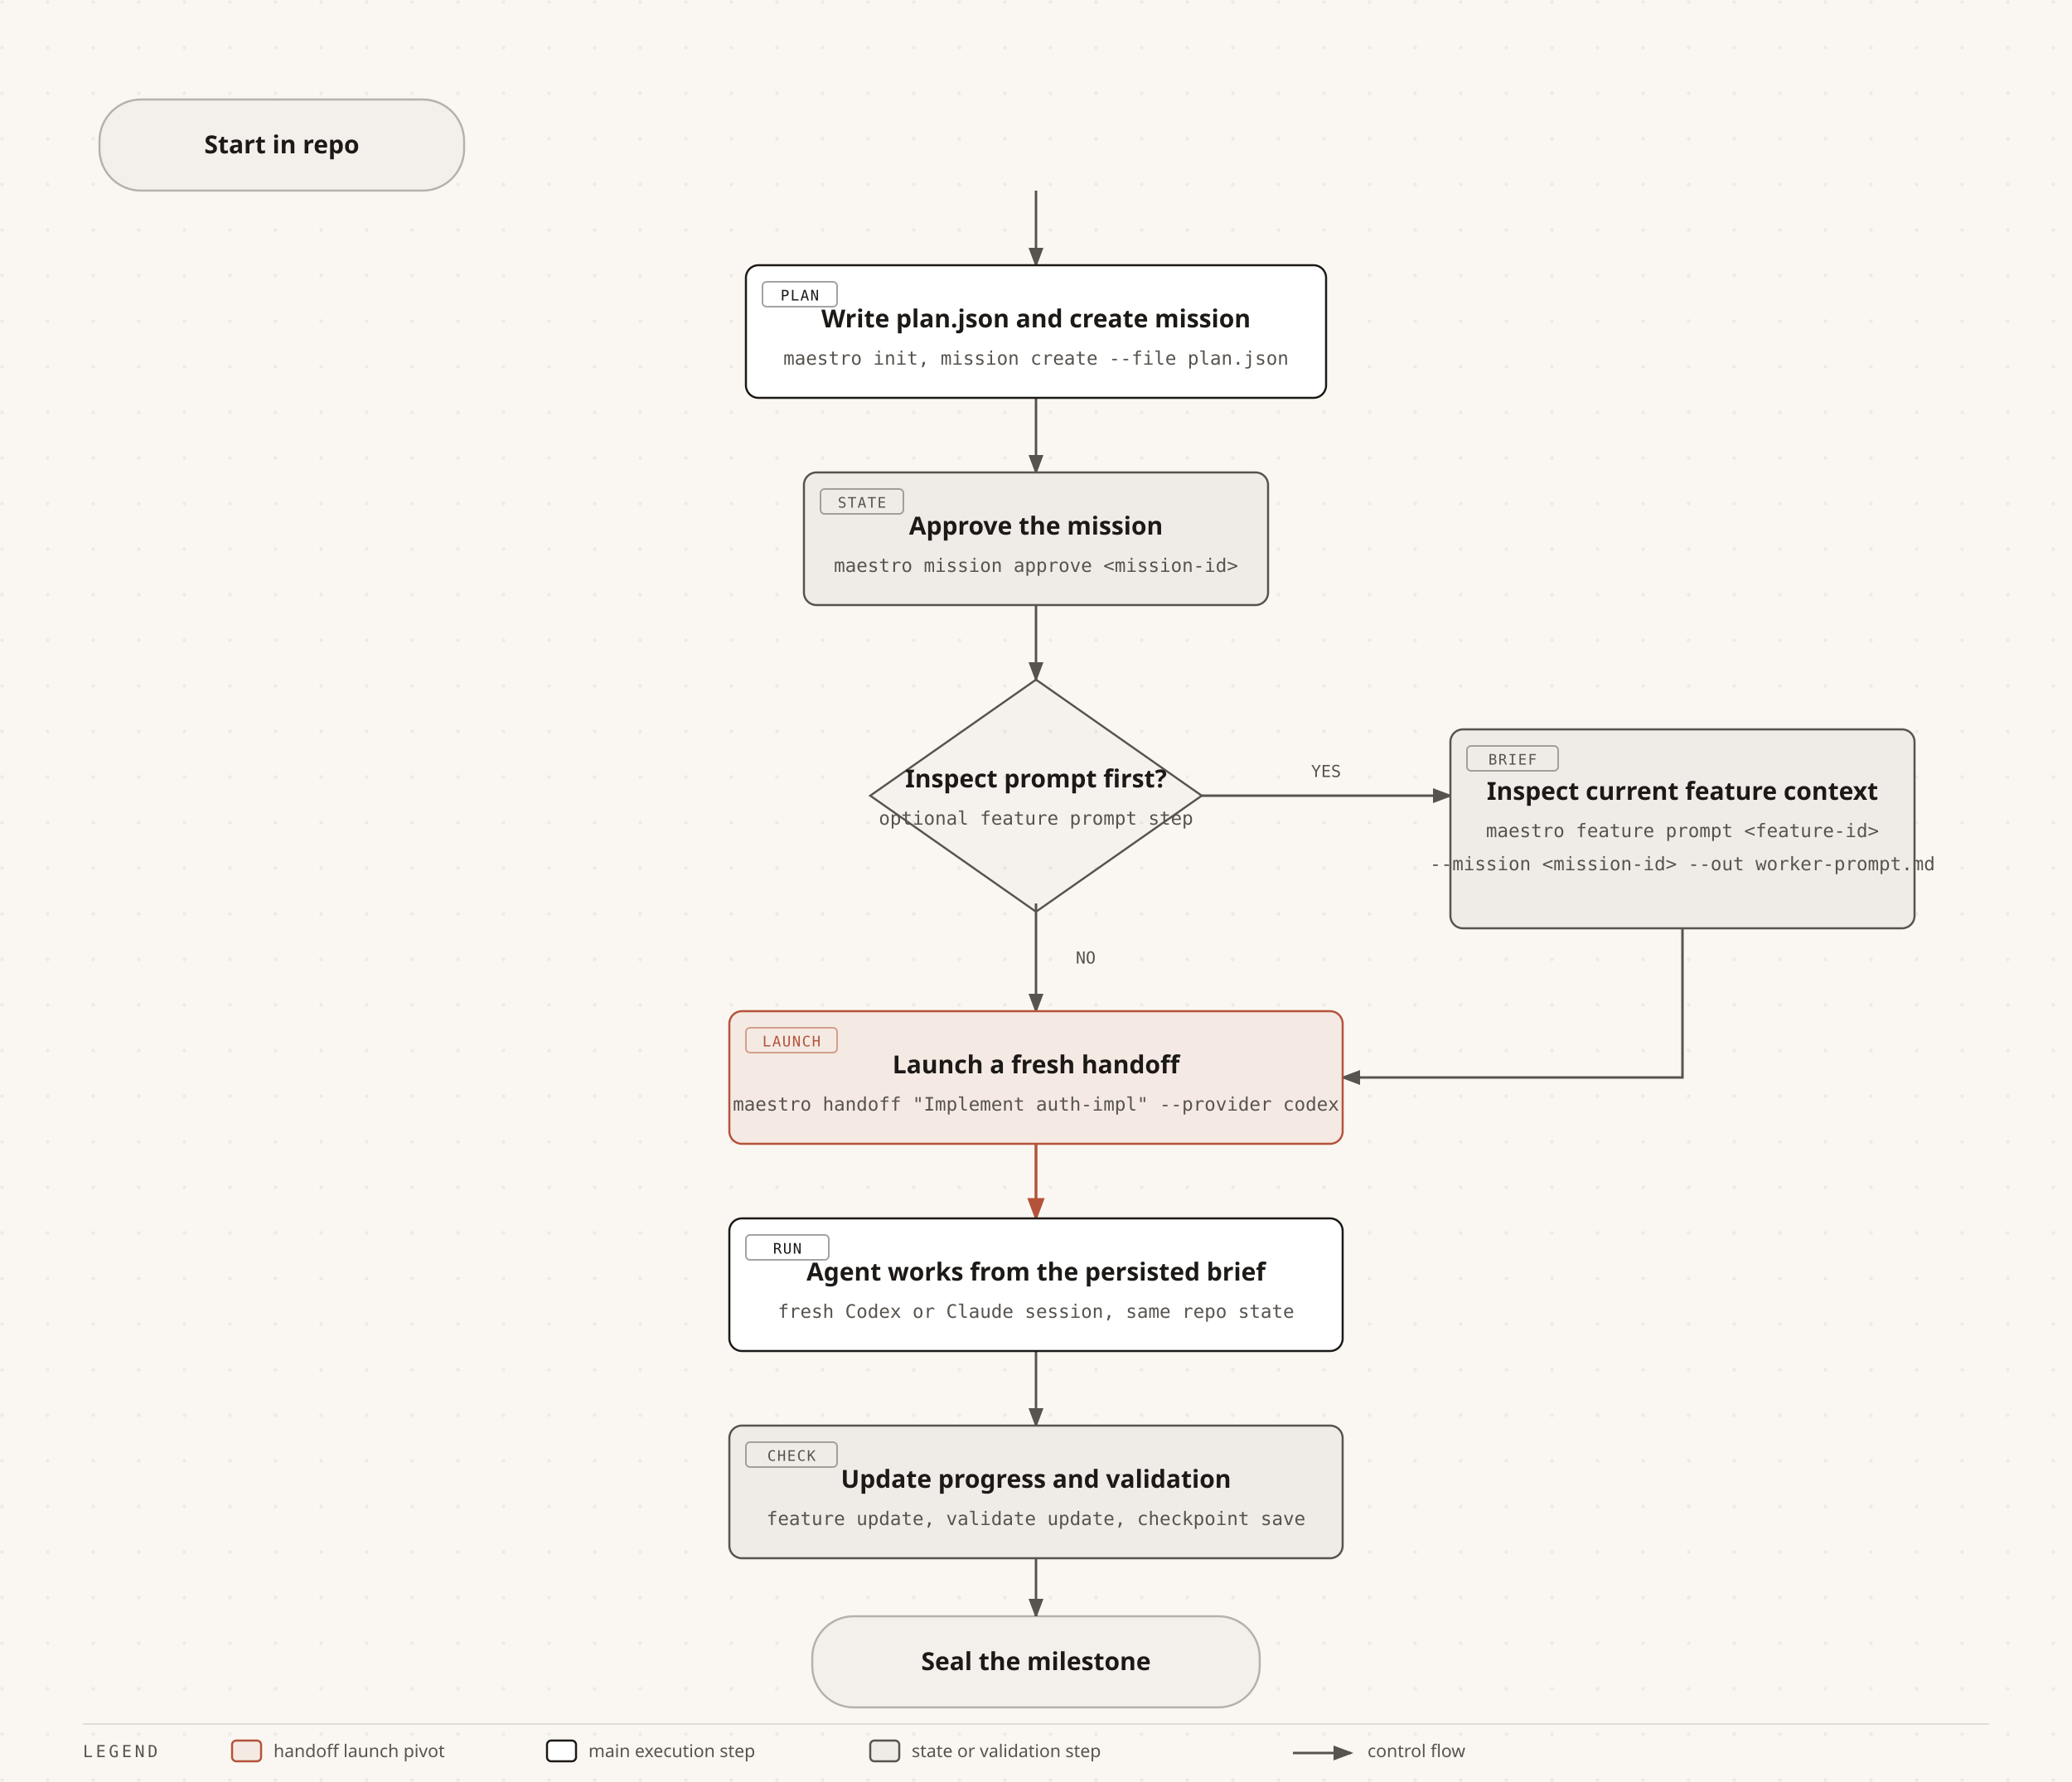
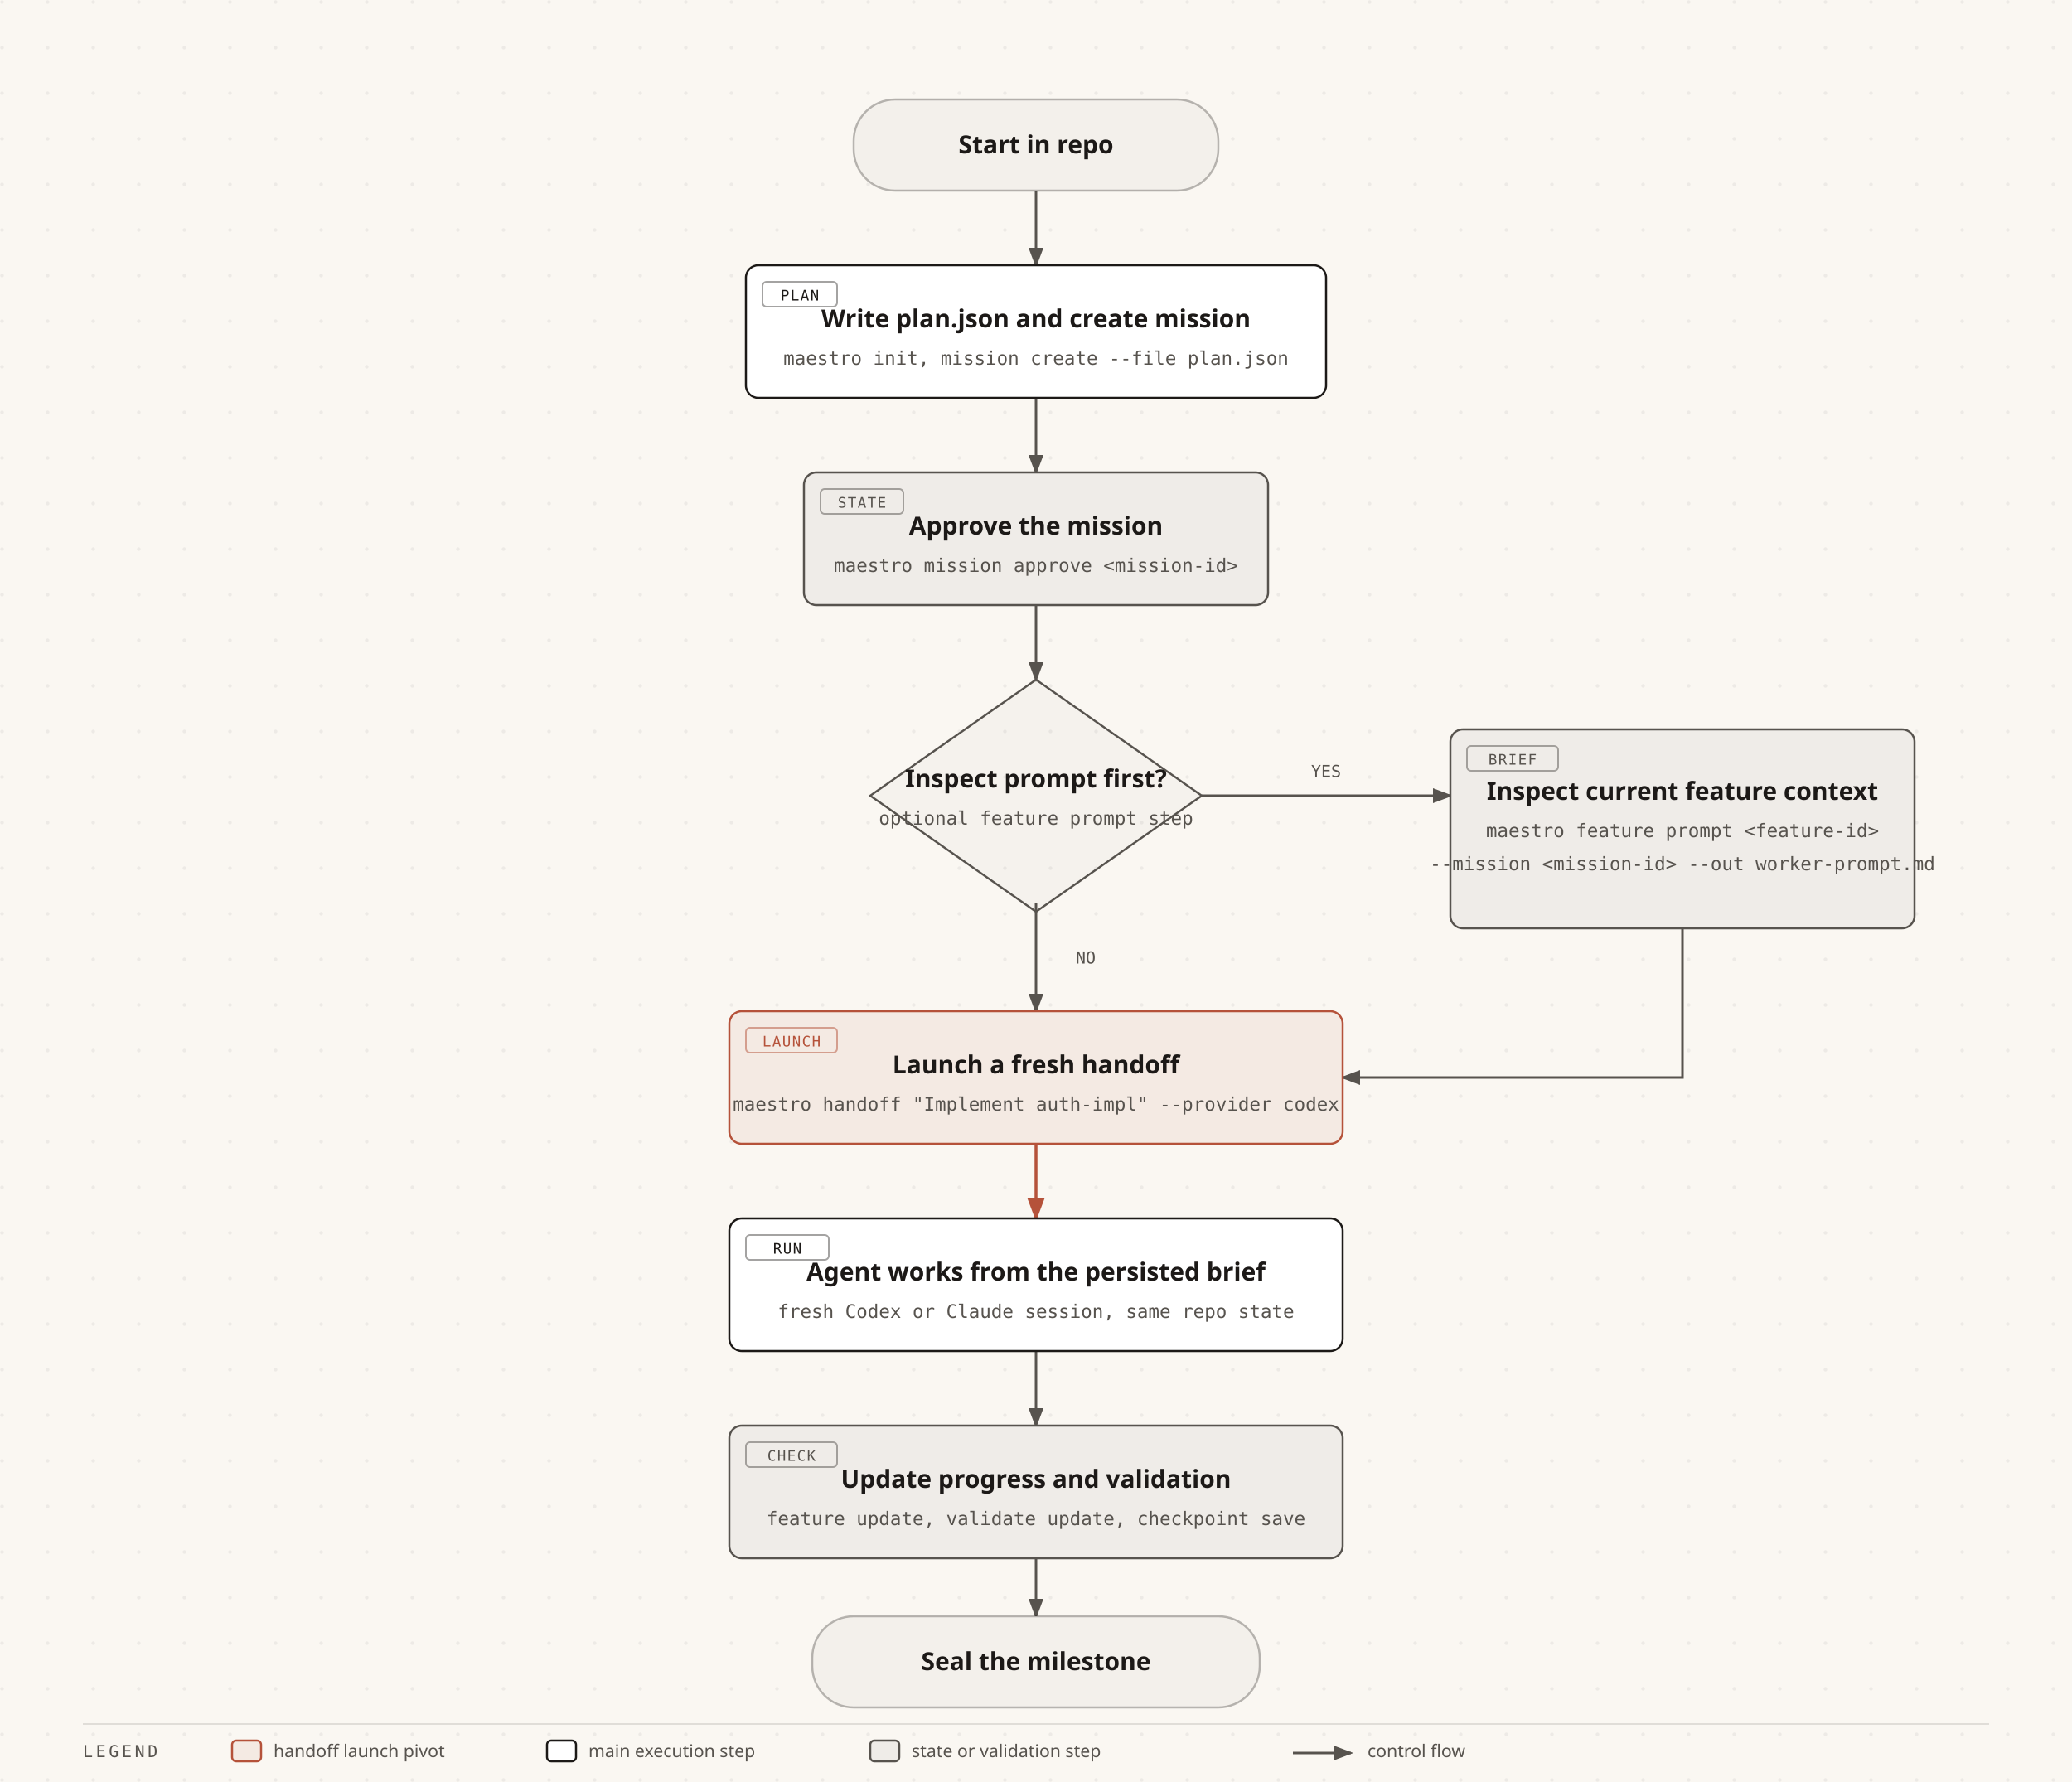
<svg xmlns="http://www.w3.org/2000/svg" width="1000" height="860" viewBox="0 0 1000 860" fill="none" role="img" aria-labelledby="title desc">
  <defs>
    <pattern id="dots" width="22" height="22" patternUnits="userSpaceOnUse">
      <circle cx="1" cy="1" r="0.9" fill="rgba(28,25,23,0.10)" />
    </pattern>
    <marker id="arrow" markerWidth="8" markerHeight="6" refX="7" refY="3" orient="auto">
      <polygon points="0 0, 8 3, 0 6" fill="#57534e" />
    </marker>
    <marker id="arrow-accent" markerWidth="8" markerHeight="6" refX="7" refY="3" orient="auto">
      <polygon points="0 0, 8 3, 0 6" fill="#b5523a" />
    </marker>
  </defs>
  <rect width="1000" height="860" fill="#faf7f2" />
  <rect width="1000" height="860" fill="url(#dots)" opacity="0.55" />
  <line x1="500" y1="92" x2="500" y2="128" stroke="#57534e" stroke-width="1.2" marker-end="url(#arrow)" />
  <line x1="500" y1="192" x2="500" y2="228" stroke="#57534e" stroke-width="1.2" marker-end="url(#arrow)" />
  <line x1="500" y1="292" x2="500" y2="328" stroke="#57534e" stroke-width="1.2" marker-end="url(#arrow)" />
  <line x1="580" y1="384" x2="700" y2="384" stroke="#57534e" stroke-width="1.2" marker-end="url(#arrow)" />
  <line x1="500" y1="436" x2="500" y2="488" stroke="#57534e" stroke-width="1.2" marker-end="url(#arrow)" />
  <polyline points="812 448,812 520,648 520" fill="none" stroke="#57534e" stroke-width="1.2" marker-end="url(#arrow)" />
  <line x1="500" y1="552" x2="500" y2="588" stroke="#b5523a" stroke-width="1.4" marker-end="url(#arrow-accent)" />
  <line x1="500" y1="652" x2="500" y2="688" stroke="#57534e" stroke-width="1.2" marker-end="url(#arrow)" />
  <line x1="500" y1="752" x2="500" y2="780" stroke="#57534e" stroke-width="1.2" marker-end="url(#arrow)" />
  <rect x="624" y="366" width="32" height="12" rx="2" fill="#faf7f2" />
  <text x="640" y="375" fill="#57534e" font-size="8" font-family="'Geist Mono', monospace" text-anchor="middle">YES</text>
  <rect x="512" y="456" width="24" height="12" rx="2" fill="#faf7f2" />
  <text x="524" y="465" fill="#57534e" font-size="8" font-family="'Geist Mono', monospace" text-anchor="middle">NO</text>
-   <rect x="48" y="48" width="176" height="44" rx="20" fill="#faf7f2" />
-   <rect x="48" y="48" width="176" height="44" rx="20" fill="rgba(28,25,23,0.03)" stroke="rgba(28,25,23,0.30)" stroke-width="1" />
-   <text x="136" y="74" fill="#1c1917" font-size="12" font-weight="600" font-family="'Geist', sans-serif" text-anchor="middle">Start in repo</text>
+   <rect x="412" y="48" width="176" height="44" rx="20" fill="#faf7f2" />
+   <rect x="412" y="48" width="176" height="44" rx="20" fill="rgba(28,25,23,0.03)" stroke="rgba(28,25,23,0.30)" stroke-width="1" />
+   <text x="500" y="74" fill="#1c1917" font-size="12" font-weight="600" font-family="'Geist', sans-serif" text-anchor="middle">Start in repo</text>
  <rect x="360" y="128" width="280" height="64" rx="6" fill="#faf7f2" />
  <rect x="360" y="128" width="280" height="64" rx="6" fill="#ffffff" stroke="#1c1917" stroke-width="1" />
  <rect x="368" y="136" width="36" height="12" rx="2" fill="transparent" stroke="rgba(28,25,23,0.40)" stroke-width="0.8" />
  <text x="386" y="145" fill="#1c1917" font-size="7" font-family="'Geist Mono', monospace" text-anchor="middle" letter-spacing="0.08em">PLAN</text>
  <text x="500" y="158" fill="#1c1917" font-size="12" font-weight="600" font-family="'Geist', sans-serif" text-anchor="middle">Write plan.json and create mission</text>
  <text x="500" y="176" fill="#57534e" font-size="9" font-family="'Geist Mono', monospace" text-anchor="middle">maestro init, mission create --file plan.json</text>
  <rect x="388" y="228" width="224" height="64" rx="6" fill="#faf7f2" />
  <rect x="388" y="228" width="224" height="64" rx="6" fill="rgba(28,25,23,0.05)" stroke="#57534e" stroke-width="1" />
  <rect x="396" y="236" width="40" height="12" rx="2" fill="transparent" stroke="rgba(87,83,78,0.50)" stroke-width="0.8" />
  <text x="416" y="245" fill="#57534e" font-size="7" font-family="'Geist Mono', monospace" text-anchor="middle" letter-spacing="0.08em">STATE</text>
  <text x="500" y="258" fill="#1c1917" font-size="12" font-weight="600" font-family="'Geist', sans-serif" text-anchor="middle">Approve the mission</text>
  <text x="500" y="276" fill="#57534e" font-size="9" font-family="'Geist Mono', monospace" text-anchor="middle">maestro mission approve &lt;mission-id&gt;</text>
  <polygon points="500 328,580 384,500 440,420 384" fill="rgba(28,25,23,0.02)" stroke="#57534e" stroke-width="1" />
  <text x="500" y="380" fill="#1c1917" font-size="12" font-weight="600" font-family="'Geist', sans-serif" text-anchor="middle">Inspect prompt first?</text>
  <text x="500" y="398" fill="#57534e" font-size="9" font-family="'Geist Mono', monospace" text-anchor="middle">optional feature prompt step</text>
  <rect x="700" y="352" width="224" height="96" rx="6" fill="#faf7f2" />
  <rect x="700" y="352" width="224" height="96" rx="6" fill="rgba(28,25,23,0.05)" stroke="#57534e" stroke-width="1" />
  <rect x="708" y="360" width="44" height="12" rx="2" fill="transparent" stroke="rgba(87,83,78,0.50)" stroke-width="0.8" />
  <text x="730" y="369" fill="#57534e" font-size="7" font-family="'Geist Mono', monospace" text-anchor="middle" letter-spacing="0.08em">BRIEF</text>
  <text x="812" y="386" fill="#1c1917" font-size="12" font-weight="600" font-family="'Geist', sans-serif" text-anchor="middle">Inspect current feature context</text>
  <text x="812" y="404" fill="#57534e" font-size="9" font-family="'Geist Mono', monospace" text-anchor="middle">maestro feature prompt &lt;feature-id&gt;</text>
  <text x="812" y="420" fill="#57534e" font-size="9" font-family="'Geist Mono', monospace" text-anchor="middle">--mission &lt;mission-id&gt; --out worker-prompt.md</text>
  <rect x="352" y="488" width="296" height="64" rx="6" fill="#faf7f2" />
  <rect x="352" y="488" width="296" height="64" rx="6" fill="rgba(181,82,58,0.08)" stroke="#b5523a" stroke-width="1" />
  <rect x="360" y="496" width="44" height="12" rx="2" fill="transparent" stroke="rgba(181,82,58,0.50)" stroke-width="0.8" />
  <text x="382" y="505" fill="#b5523a" font-size="7" font-family="'Geist Mono', monospace" text-anchor="middle" letter-spacing="0.08em">LAUNCH</text>
  <text x="500" y="518" fill="#1c1917" font-size="12" font-weight="600" font-family="'Geist', sans-serif" text-anchor="middle">Launch a fresh handoff</text>
  <text x="500" y="536" fill="#57534e" font-size="9" font-family="'Geist Mono', monospace" text-anchor="middle">maestro handoff "Implement auth-impl" --provider codex</text>
  <rect x="352" y="588" width="296" height="64" rx="6" fill="#faf7f2" />
  <rect x="352" y="588" width="296" height="64" rx="6" fill="#ffffff" stroke="#1c1917" stroke-width="1" />
  <rect x="360" y="596" width="40" height="12" rx="2" fill="transparent" stroke="rgba(28,25,23,0.40)" stroke-width="0.8" />
  <text x="380" y="605" fill="#1c1917" font-size="7" font-family="'Geist Mono', monospace" text-anchor="middle" letter-spacing="0.08em">RUN</text>
  <text x="500" y="618" fill="#1c1917" font-size="12" font-weight="600" font-family="'Geist', sans-serif" text-anchor="middle">Agent works from the persisted brief</text>
  <text x="500" y="636" fill="#57534e" font-size="9" font-family="'Geist Mono', monospace" text-anchor="middle">fresh Codex or Claude session, same repo state</text>
  <rect x="352" y="688" width="296" height="64" rx="6" fill="#faf7f2" />
  <rect x="352" y="688" width="296" height="64" rx="6" fill="rgba(28,25,23,0.05)" stroke="#57534e" stroke-width="1" />
  <rect x="360" y="696" width="44" height="12" rx="2" fill="transparent" stroke="rgba(87,83,78,0.50)" stroke-width="0.8" />
  <text x="382" y="705" fill="#57534e" font-size="7" font-family="'Geist Mono', monospace" text-anchor="middle" letter-spacing="0.08em">CHECK</text>
  <text x="500" y="718" fill="#1c1917" font-size="12" font-weight="600" font-family="'Geist', sans-serif" text-anchor="middle">Update progress and validation</text>
  <text x="500" y="736" fill="#57534e" font-size="9" font-family="'Geist Mono', monospace" text-anchor="middle">feature update, validate update, checkpoint save</text>
  <rect x="392" y="780" width="216" height="44" rx="20" fill="#faf7f2" />
  <rect x="392" y="780" width="216" height="44" rx="20" fill="rgba(28,25,23,0.03)" stroke="rgba(28,25,23,0.30)" stroke-width="1" />
  <text x="500" y="806" fill="#1c1917" font-size="12" font-weight="600" font-family="'Geist', sans-serif" text-anchor="middle">Seal the milestone</text>
  <line x1="40" y1="832" x2="960" y2="832" stroke="rgba(28,25,23,0.12)" stroke-width="0.8" />
  <text x="40" y="848" fill="#57534e" font-size="8" font-family="'Geist Mono', monospace" letter-spacing="0.18em">LEGEND</text>
  <rect x="112" y="840" width="14" height="10" rx="2" fill="rgba(181,82,58,0.08)" stroke="#b5523a" stroke-width="1" />
  <text x="132" y="848" fill="#57534e" font-size="8.5" font-family="'Geist', sans-serif">handoff launch pivot</text>
  <rect x="264" y="840" width="14" height="10" rx="2" fill="#ffffff" stroke="#1c1917" stroke-width="1" />
  <text x="284" y="848" fill="#57534e" font-size="8.5" font-family="'Geist', sans-serif">main execution step</text>
  <rect x="420" y="840" width="14" height="10" rx="2" fill="rgba(28,25,23,0.05)" stroke="#57534e" stroke-width="1" />
  <text x="440" y="848" fill="#57534e" font-size="8.5" font-family="'Geist', sans-serif">state or validation step</text>
  <line x1="624" y1="846" x2="652" y2="846" stroke="#57534e" stroke-width="1.2" marker-end="url(#arrow)" />
  <text x="660" y="848" fill="#57534e" font-size="8.5" font-family="'Geist', sans-serif">control flow</text>
</svg>
